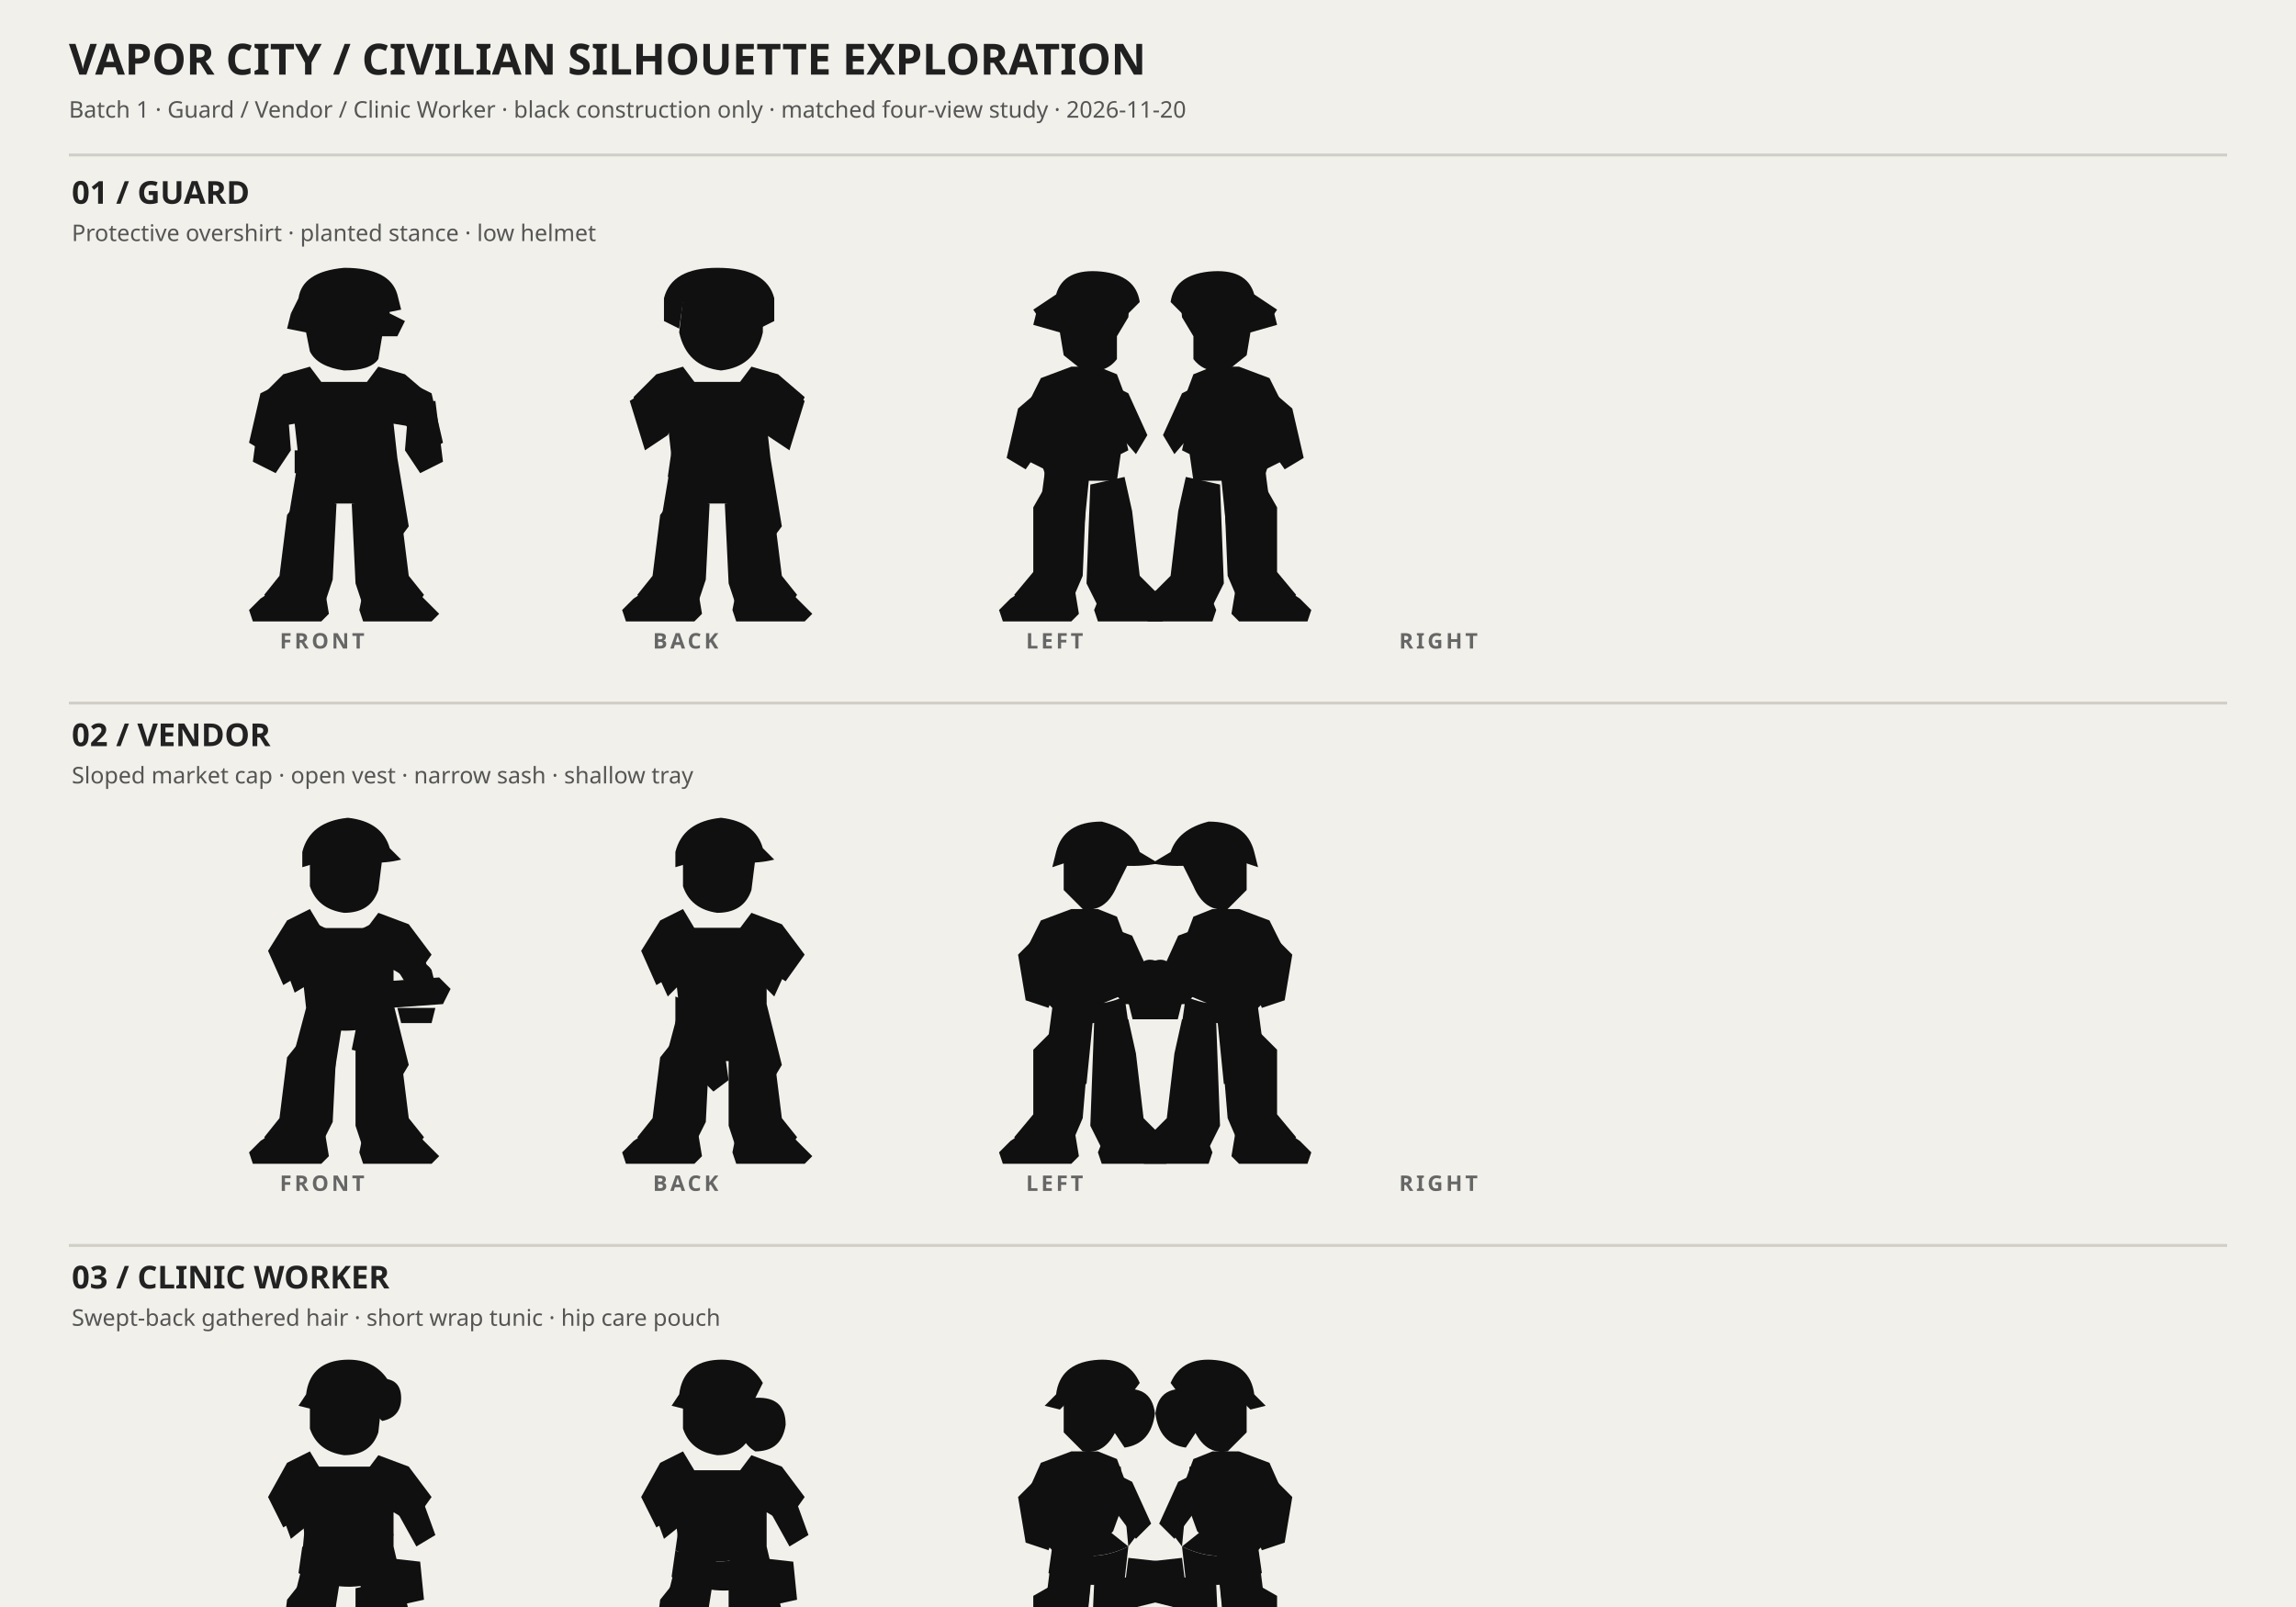
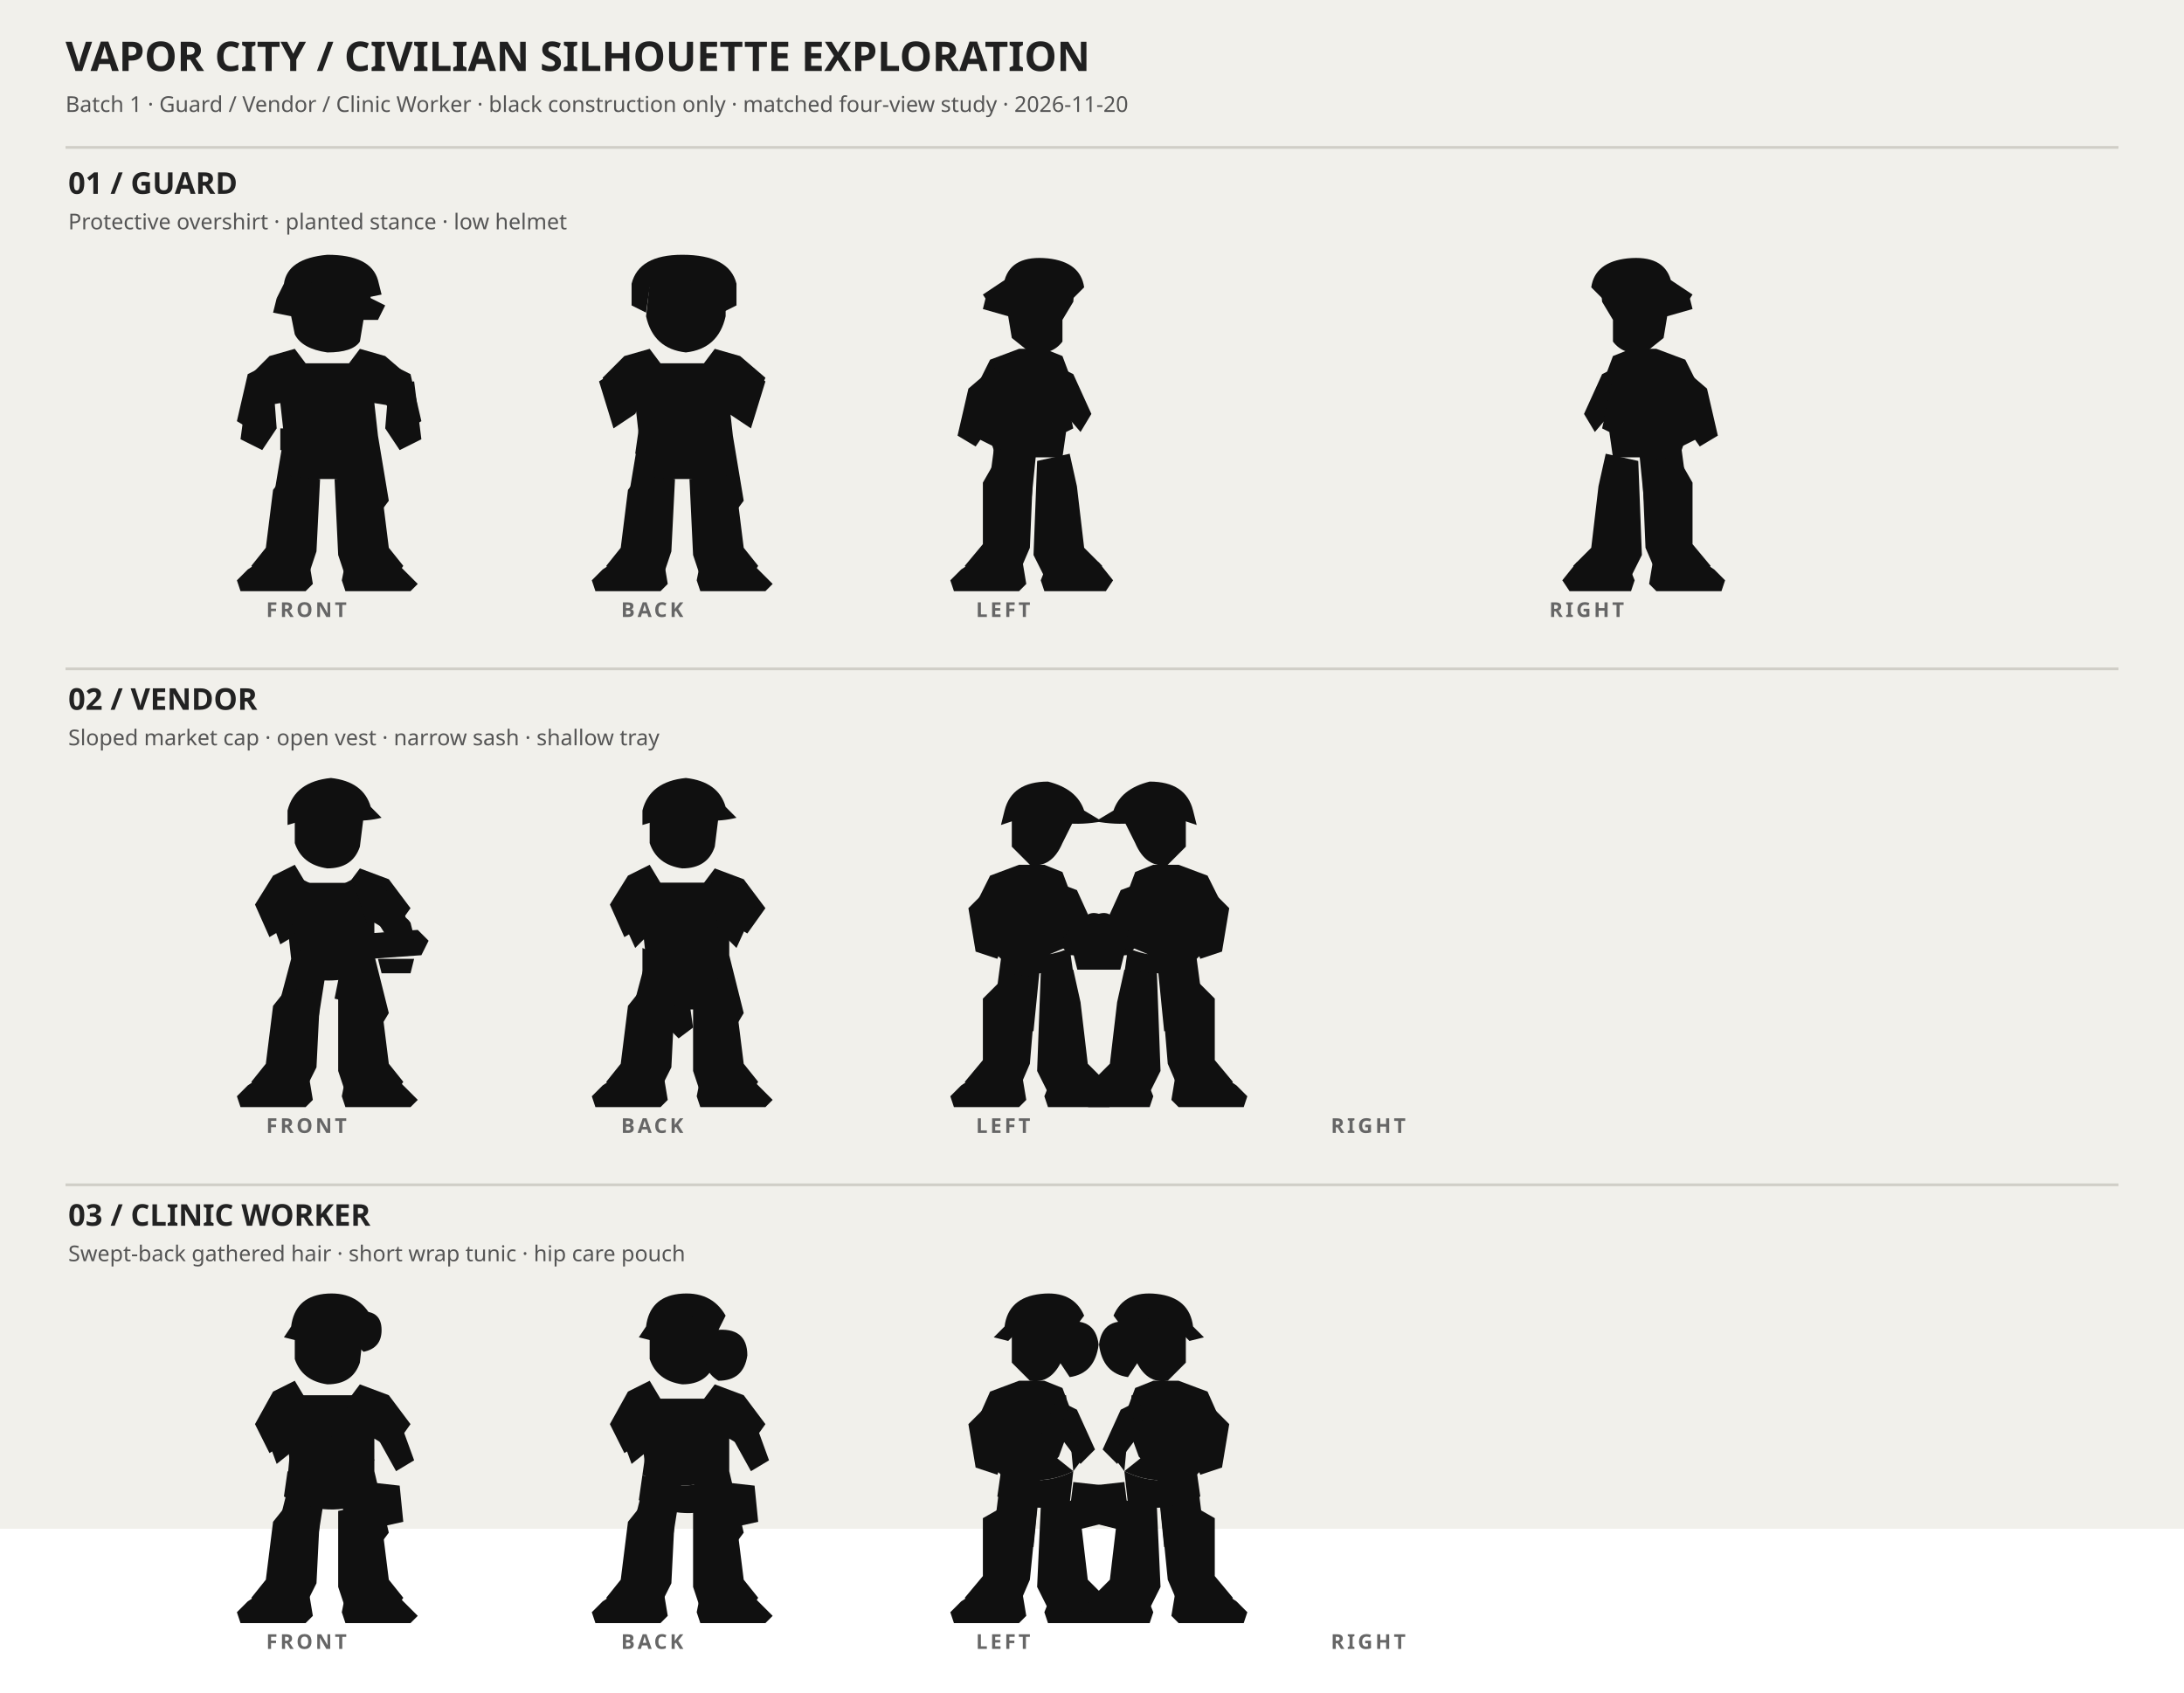
- <svg xmlns="http://www.w3.org/2000/svg" width="1600" height="1120" viewBox="0 0 1600 1120">
+ <svg xmlns="http://www.w3.org/2000/svg" width="1600" height="1240" viewBox="0 0 1600 1240">
  <rect width="1600" height="1120" fill="#f1f0eb" />
  <style>
.h{font:700 30px sans-serif;fill:#202020}.sub{font:16px sans-serif;fill:#555}.v{font:700 15px sans-serif;fill:#666;letter-spacing:2px}.name{font:700 22px sans-serif;fill:#222}
.s{fill:#101010;stroke:none}
.rule{stroke:#d0cec7;stroke-width:2}
</style>
  <text x="48" y="52" class="h">VAPOR CITY / CIVILIAN SILHOUETTE EXPLORATION</text>
  <text x="48" y="82" class="sub">Batch 1 · Guard / Vendor / Clinic Worker · black construction only · matched four-view study · 2026-11-20</text>
  <line x1="48" y1="108" x2="1552" y2="108" class="rule" />
  <defs>
    <g id="guard-front" class="s">
      <path d="M23 9 Q23 3 31 2 Q41 2 43 8 L44 13 L48 15 L46 19 L42 19 L41 25 Q39 28 32 28 Q25 27 23 23 L22 18 L17 17 L18 13 L23 12Z" />
      <path d="M20 9 Q21 2 32 1 Q44 1 46 8 L47 12 L42 13 L41 9 Q32 6 24 10 L23 14 L18 13Z" />
      <path d="M23 27 L16 29 L10 35 L13 43 L19 42 L20 51 L17 69 L20 73 L28 73 L31 54 L34 54 L37 73 L46 73 L49 69 L46 51 L45 42 L51 43 L55 35 L48 29 L41 27 L38 31 L26 31Z" />
      <path d="M18 30 L10 34 L7 47 L12 50 L17 42 L22 37Z M47 30 L55 34 L58 47 L53 50 L48 42 L43 37Z" />
      <path d="M25 31 L32 35 L39 31 L42 50 L32 54 L22 50Z" />
      <path d="M19 49 L45 49 L45 55 L19 55Z M20 55 L44 55 L43 63 L21 63Z" />
      <path d="M20 62 L30 63 L29 83 L27 89 L13 90 L11 87 L15 82 L17 66Z M34 63 L44 62 L47 66 L49 82 L53 87 L51 90 L37 90 L35 84Z" />
      <path d="M13 86 L27 86 L28 92 L26 94 L8 94 L7 91 L10 88Z M37 86 L51 86 L54 89 L57 92 L55 94 L37 94 L36 91Z" />
      <path d="M10 37 L17 36 L18 49 L14 55 L8 52Z" />
      <path d="M49 37 L56 36 L58 52 L52 55 L48 49Z" />
    </g>
    <g id="guard-back" class="s">
      <path d="M23 9 Q23 3 32 2 Q42 2 44 9 L44 18 Q42 27 33 28 Q24 27 22 18Z" />
      <path d="M18 9 Q20 1 32 1 Q45 1 47 9 L47 15 L43 17 L42 10 Q32 6 23 10 L22 17 L18 15Z" />
      <path d="M23 27 L16 29 L10 35 L13 44 L19 42 L20 51 L17 69 L20 73 L28 73 L31 54 L34 54 L37 73 L46 73 L49 69 L46 51 L45 42 L51 44 L55 35 L48 29 L41 27 L38 31 L26 31Z" />
      <path d="M17 31 L9 36 L13 49 L19 45 L23 37Z M47 31 L55 36 L51 49 L45 45 L41 37Z" />
      <path d="M24 32 L40 32 L43 48 L32 56 L21 48Z" />
      <path d="M20 49 L44 49 L45 56 L19 56Z M20 56 L44 56 L43 63 L21 63Z" />
      <path d="M20 62 L30 63 L29 83 L27 89 L13 90 L11 87 L15 82 L17 66Z M34 63 L44 62 L47 66 L49 82 L53 87 L51 90 L37 90 L35 84Z" />
      <path d="M13 86 L27 86 L28 92 L26 94 L8 94 L7 91 L10 88Z M37 86 L51 86 L54 89 L57 92 L55 94 L37 94 L36 91Z" />
    </g>
    <g id="guard-profile" class="s">
      <path d="M25 8 Q26 2 35 3 Q43 5 42 14 L39 19 L39 25 Q36 29 30 28 L25 24 L24 18 L17 16 L18 12 L25 12Z" />
      <path d="M23 8 Q25 1 35 2 Q44 3 45 10 L42 13 L25 13 L19 15 L17 12Z" />
      <path d="M27 27 L19 30 L15 38 L18 49 L20 55 L18 70 L22 74 L30 73 L32 53 L38 48 L42 37 L39 29 L34 27Z" />
      <path d="M20 32 L13 38 L10 51 L15 54 L22 44 L26 37Z" />
      <path d="M34 30 L42 34 L47 45 L44 50 L38 43Z" />
      <path d="M23 31 L38 31 L42 49 L30 55 L21 49Z M20 50 L40 50 L39 57 L20 57Z" />
      <path d="M21 57 L31 58 L30 82 L27 89 L14 90 L12 87 L17 81 L17 64Z M32 58 L41 56 L43 65 L45 82 L50 87 L48 90 L34 90 L31 84Z" />
      <path d="M14 86 L28 86 L29 92 L27 94 L9 94 L8 91 L11 88Z M35 86 L49 86 L53 91 L51 94 L34 94 L33 91Z" />
      <path d="M18 38 L25 36 L27 49 L22 55 L16 52Z" />
    </g>
    <g id="vendor-front" class="s">
      <path d="M23 13 Q23 5 32 5 Q41 5 42 14 L41 22 Q39 28 32 28 Q25 27 23 21Z" />
      <path d="M21 12 Q23 4 33 3 Q42 4 44 11 L47 14 Q39 16 31 13 L21 16Z" />
      <path d="M23 27 L17 30 L12 38 L16 47 L21 44 L22 53 L18 68 L21 73 L29 73 L32 54 L35 54 L38 73 L46 73 L49 68 L45 52 L45 43 L50 46 L55 39 L49 31 L41 28 L38 32 L26 32Z" />
      <path d="M20 32 L15 38 L19 49 L24 46 L25 39Z M46 32 L52 37 L56 48 L51 51 L46 43Z" />
      <path d="M25 31 L31 34 L32 50 L25 53 L22 43Z M39 31 L33 34 L33 50 L40 53 L43 43Z" />
      <path d="M31 34 L33 34 L35 52 L31 52Z" />
      <path d="M23 51 Q32 54 42 50 L43 57 Q32 61 22 57Z" />
      <path d="M36 54 L44 55 L42 66 L34 64Z" />
      <path d="M21 61 L30 63 L29 83 L26 89 L13 90 L11 87 L15 82 L17 66Z M35 63 L44 61 L47 66 L49 82 L53 87 L51 90 L37 90 L35 84Z" />
      <path d="M13 86 L27 86 L28 92 L26 94 L8 94 L7 91 L10 88Z M37 86 L51 86 L54 89 L57 92 L55 94 L37 94 L36 91Z" />
      <path d="M43 46 L57 45 L60 48 L58 52 L44 53Z M46 53 L56 53 L55 57 L47 57Z" />
      <path d="M50 42 Q53 40 55 43 L56 47 L52 49 L49 46Z" />
    </g>
    <g id="vendor-back" class="s">
      <path d="M23 13 Q23 5 32 5 Q41 5 42 14 L41 22 Q39 28 32 28 Q25 27 23 21Z" />
      <path d="M21 12 Q23 4 33 3 Q42 4 44 11 L47 14 Q39 16 31 13 L21 16Z" />
      <path d="M23 27 L17 30 L12 38 L16 47 L21 44 L22 53 L18 68 L21 73 L29 73 L32 54 L35 54 L38 73 L46 73 L49 68 L45 52 L45 43 L50 46 L55 39 L49 31 L41 28 L38 32 L26 32Z" />
      <path d="M20 32 L14 39 L19 50 L24 45 L25 37Z M46 32 L52 39 L47 50 L42 45 L41 37Z" />
      <path d="M24 32 L40 32 L42 50 L32 55 L22 50Z" />
      <path d="M21 50 Q32 55 43 50 L43 58 Q32 62 21 58Z" />
      <path d="M26 58 L38 58 L36 67 L29 67Z M30 65 L34 65 L35 72 L31 75 L28 72Z" />
      <path d="M21 61 L30 63 L29 83 L26 89 L13 90 L11 87 L15 82 L17 66Z M35 63 L44 61 L47 66 L49 82 L53 87 L51 90 L37 90 L35 84Z" />
      <path d="M13 86 L27 86 L28 92 L26 94 L8 94 L7 91 L10 88Z M37 86 L51 86 L54 89 L57 92 L55 94 L37 94 L36 91Z" />
    </g>
    <g id="vendor-profile" class="s">
      <path d="M25 13 Q25 5 34 5 Q42 6 42 15 L39 21 Q36 28 30 27 L25 22Z" />
      <path d="M23 12 Q25 4 35 4 Q43 6 45 12 L50 15 Q39 17 31 13 L22 16Z" />
      <path d="M27 27 L19 30 L15 38 L18 49 L22 53 L20 68 L23 73 L31 73 L33 53 L38 48 L42 37 L39 29 L34 27Z" />
      <path d="M20 32 L13 39 L15 51 L21 53 L25 43Z M35 31 L43 34 L48 45 L44 49 L38 42Z" />
      <path d="M24 31 L39 31 L42 49 L30 54 L21 49Z M24 50 Q32 54 41 50 L42 57 L23 57Z" />
      <path d="M24 57 L32 58 L30 82 L27 89 L14 90 L12 87 L17 81 L17 64Z M33 57 L42 56 L44 65 L46 82 L51 87 L49 90 L35 90 L32 84Z" />
      <path d="M14 86 L28 86 L29 92 L27 94 L9 94 L8 91 L11 88Z M36 86 L50 86 L54 91 L52 94 L35 94 L34 91Z" />
      <path d="M41 45 L57 45 L60 49 L57 52 L42 52Z M45 52 L56 52 L55 56 L46 56Z" />
      <path d="M48 41 Q52 39 54 43 L55 47 L51 49 L47 46Z" />
    </g>
    <g id="clinic-front" class="s">
      <path d="M23 12 Q24 4 32 4 Q41 4 42 13 L41 22 Q39 28 32 28 Q25 27 23 21Z" />
      <path d="M22 12 Q23 4 31 3 Q40 2 44 9 L42 13 Q37 8 30 10 L24 16 L20 15Z" />
      <path d="M40 8 Q47 7 47 13 Q47 18 42 19 L39 16Z" />
      <path d="M23 27 L17 30 L12 39 L16 47 L21 44 L22 53 L18 69 L21 73 L29 73 L32 54 L35 54 L38 73 L46 73 L49 69 L45 52 L45 43 L50 46 L55 39 L49 31 L41 28 L38 32 L26 32Z" />
      <path d="M20 32 L14 39 L18 50 L23 46 L25 38Z M46 32 L52 38 L56 49 L51 52 L46 43Z" />
      <path d="M24 31 L41 31 L43 52 Q38 57 32 58 L21 54 L22 43Z" />
      <path d="M39 32 L33 43 L42 53 L45 49 L42 39Z" />
      <path d="M21 52 Q32 58 43 52 L42 61 Q31 65 20 59Z" />
      <path d="M43 55 L52 56 L53 66 L44 68 L41 63Z" />
      <path d="M21 61 L30 63 L29 83 L26 89 L13 90 L11 87 L15 82 L17 66Z M35 63 L44 61 L47 66 L49 82 L53 87 L51 90 L37 90 L35 84Z" />
      <path d="M13 86 L27 86 L28 92 L26 94 L8 94 L7 91 L10 88Z M37 86 L51 86 L54 89 L57 92 L55 94 L37 94 L36 91Z" />
    </g>
    <g id="clinic-back" class="s">
      <path d="M23 12 Q24 4 32 4 Q41 4 42 13 L41 22 Q39 28 32 28 Q25 27 23 21Z" />
      <path d="M22 12 Q23 4 31 3 Q40 2 44 9 L42 13 Q37 8 30 10 L24 16 L20 15Z" />
      <path d="M41 13 Q50 12 50 20 Q49 27 42 27 Q37 24 39 18Z" />
      <path d="M23 27 L17 30 L12 39 L16 47 L21 44 L22 53 L18 69 L21 73 L29 73 L32 54 L35 54 L38 73 L46 73 L49 69 L45 52 L45 43 L50 46 L55 39 L49 31 L41 28 L38 32 L26 32Z" />
      <path d="M20 32 L14 39 L18 50 L23 46 L25 38Z M46 32 L52 38 L56 49 L51 52 L46 43Z" />
      <path d="M24 32 L40 32 L43 53 Q32 59 21 53Z" />
      <path d="M21 53 Q32 59 43 53 L42 62 Q32 66 20 60Z" />
      <path d="M43 55 L52 56 L53 66 L44 68 L41 63Z" />
      <path d="M21 61 L30 63 L29 83 L26 89 L13 90 L11 87 L15 82 L17 66Z M35 63 L44 61 L47 66 L49 82 L53 87 L51 90 L37 90 L35 84Z" />
      <path d="M13 86 L27 86 L28 92 L26 94 L8 94 L7 91 L10 88Z M37 86 L51 86 L54 89 L57 92 L55 94 L37 94 L36 91Z" />
    </g>
    <g id="clinic-profile" class="s">
      <path d="M25 12 Q25 4 34 4 Q42 5 42 14 L39 21 Q36 28 30 27 L25 22Z" />
      <path d="M23 12 Q24 4 33 3 Q42 2 45 9 L42 13 Q36 8 29 11 L24 16 L20 15Z" />
      <path d="M39 11 Q48 9 49 17 Q48 25 41 26 L37 20Z" />
      <path d="M27 27 L19 30 L15 39 L18 49 L22 53 L20 69 L23 73 L31 73 L33 53 L38 48 L42 37 L39 29 L34 27Z" />
      <path d="M20 32 L13 39 L15 51 L21 53 L25 43Z M35 31 L43 35 L48 46 L44 50 L38 42Z" />
      <path d="M24 31 L40 31 L42 52 Q32 57 21 52Z M37 33 L32 44 L42 52 L45 48Z" />
      <path d="M22 52 Q32 57 42 52 L41 61 Q31 64 21 59Z" />
      <path d="M42 55 L51 56 L52 66 L44 68 L41 63Z" />
      <path d="M24 61 L32 62 L30 82 L27 89 L14 90 L12 87 L17 81 L17 65Z M33 62 L42 60 L44 65 L46 82 L51 87 L49 90 L35 90 L32 84Z" />
      <path d="M14 86 L28 86 L29 92 L27 94 L9 94 L8 91 L11 88Z M36 86 L50 86 L54 91 L52 94 L35 94 L34 91Z" />
    </g>
  </defs>
  <g transform="translate(50 142)">
    <text x="0" y="0" class="name">01 / GUARD</text>
    <text x="0" y="26" class="sub">Protective overshirt · planted stance · low helmet</text>
    <g transform="translate(105 42) scale(2.65)">
      <use href="#guard-front" />
    </g>
    <g transform="translate(365 42) scale(2.65)">
      <use href="#guard-back" />
    </g>
    <g transform="translate(625 42) scale(2.65)">
      <use href="#guard-profile" />
    </g>
-     <g transform="translate(885 42) scale(-2.65 2.65)">
+     <g transform="translate(1235 42) scale(-2.65 2.65)">
      <use href="#guard-profile" />
    </g>
    <text x="145" y="310" class="v">FRONT</text>
    <text x="405" y="310" class="v">BACK</text>
    <text x="665" y="310" class="v">LEFT</text>
-     <text x="925" y="310" class="v">RIGHT</text>
+     <text x="1085" y="310" class="v">RIGHT</text>
  </g>
  <line x1="48" y1="490" x2="1552" y2="490" class="rule" />
  <g transform="translate(50 520)">
    <text x="0" y="0" class="name">02 / VENDOR</text>
    <text x="0" y="26" class="sub">Sloped market cap · open vest · narrow sash · shallow tray</text>
    <g transform="translate(105 42) scale(2.65)">
      <use href="#vendor-front" />
    </g>
    <g transform="translate(365 42) scale(2.65)">
      <use href="#vendor-back" />
    </g>
    <g transform="translate(625 42) scale(2.65)">
      <use href="#vendor-profile" />
    </g>
    <g transform="translate(885 42) scale(-2.65 2.65)">
      <use href="#vendor-profile" />
    </g>
    <text x="145" y="310" class="v">FRONT</text>
    <text x="405" y="310" class="v">BACK</text>
    <text x="665" y="310" class="v">LEFT</text>
    <text x="925" y="310" class="v">RIGHT</text>
  </g>
  <line x1="48" y1="868" x2="1552" y2="868" class="rule" />
  <g transform="translate(50 898)">
    <text x="0" y="0" class="name">03 / CLINIC WORKER</text>
    <text x="0" y="26" class="sub">Swept-back gathered hair · short wrap tunic · hip care pouch</text>
    <g transform="translate(105 42) scale(2.65)">
      <use href="#clinic-front" />
    </g>
    <g transform="translate(365 42) scale(2.65)">
      <use href="#clinic-back" />
    </g>
    <g transform="translate(625 42) scale(2.65)">
      <use href="#clinic-profile" />
    </g>
    <g transform="translate(885 42) scale(-2.65 2.65)">
      <use href="#clinic-profile" />
    </g>
    <text x="145" y="310" class="v">FRONT</text>
    <text x="405" y="310" class="v">BACK</text>
    <text x="665" y="310" class="v">LEFT</text>
    <text x="925" y="310" class="v">RIGHT</text>
  </g>
</svg>
